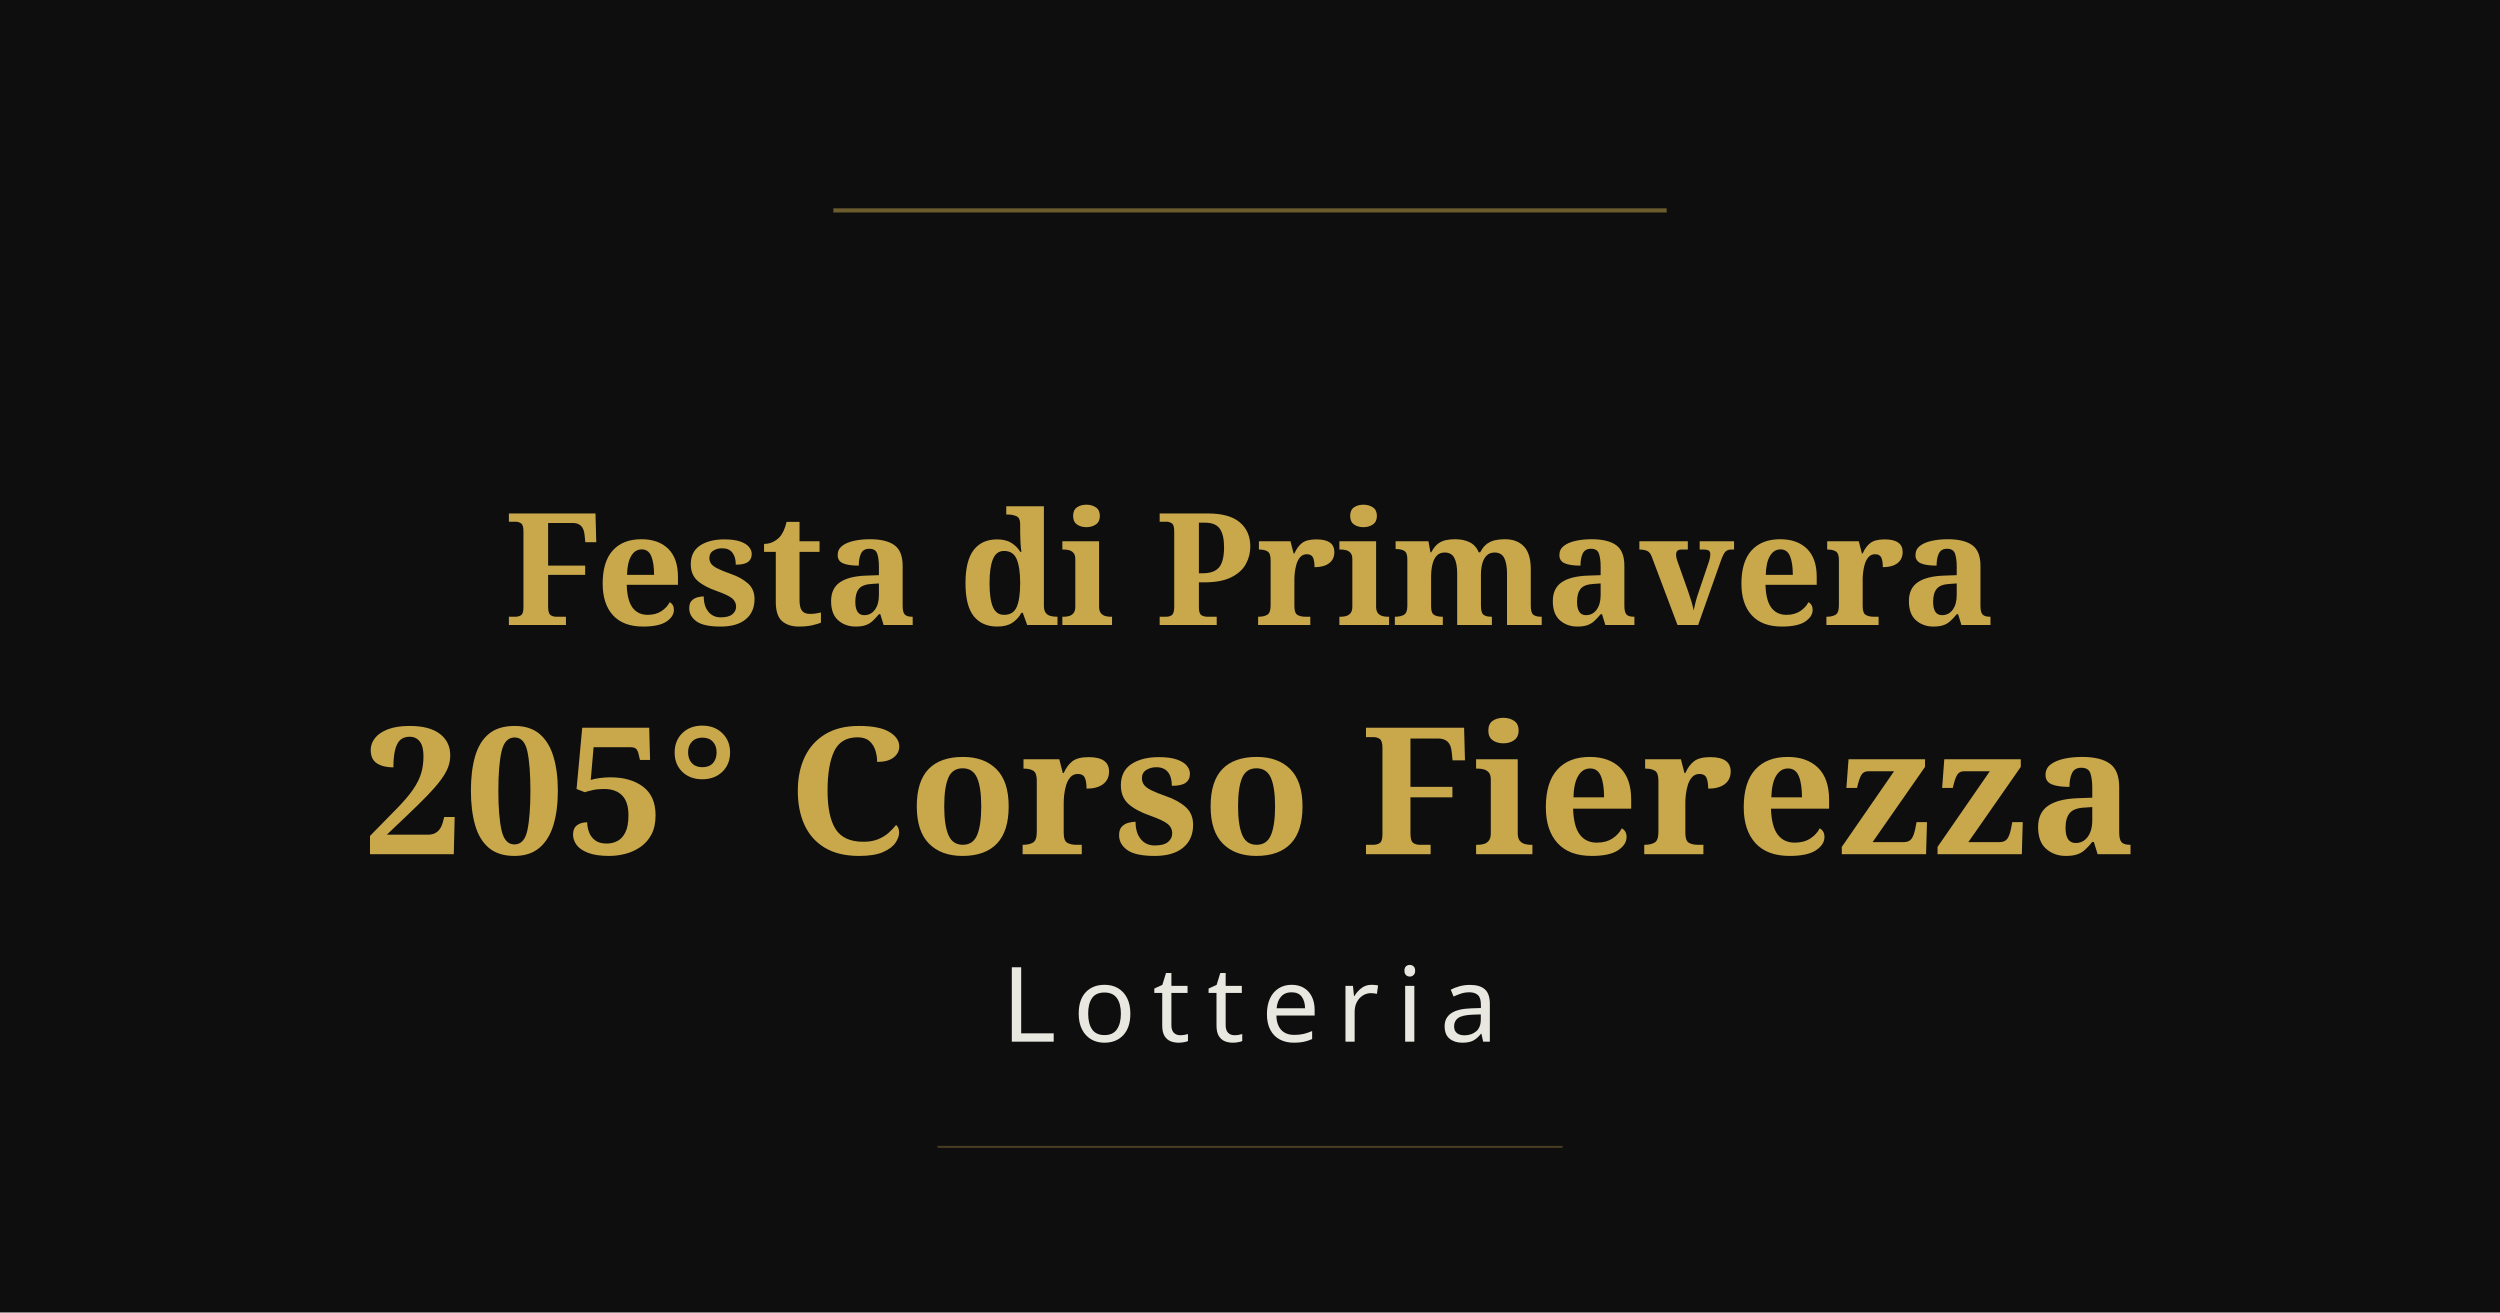
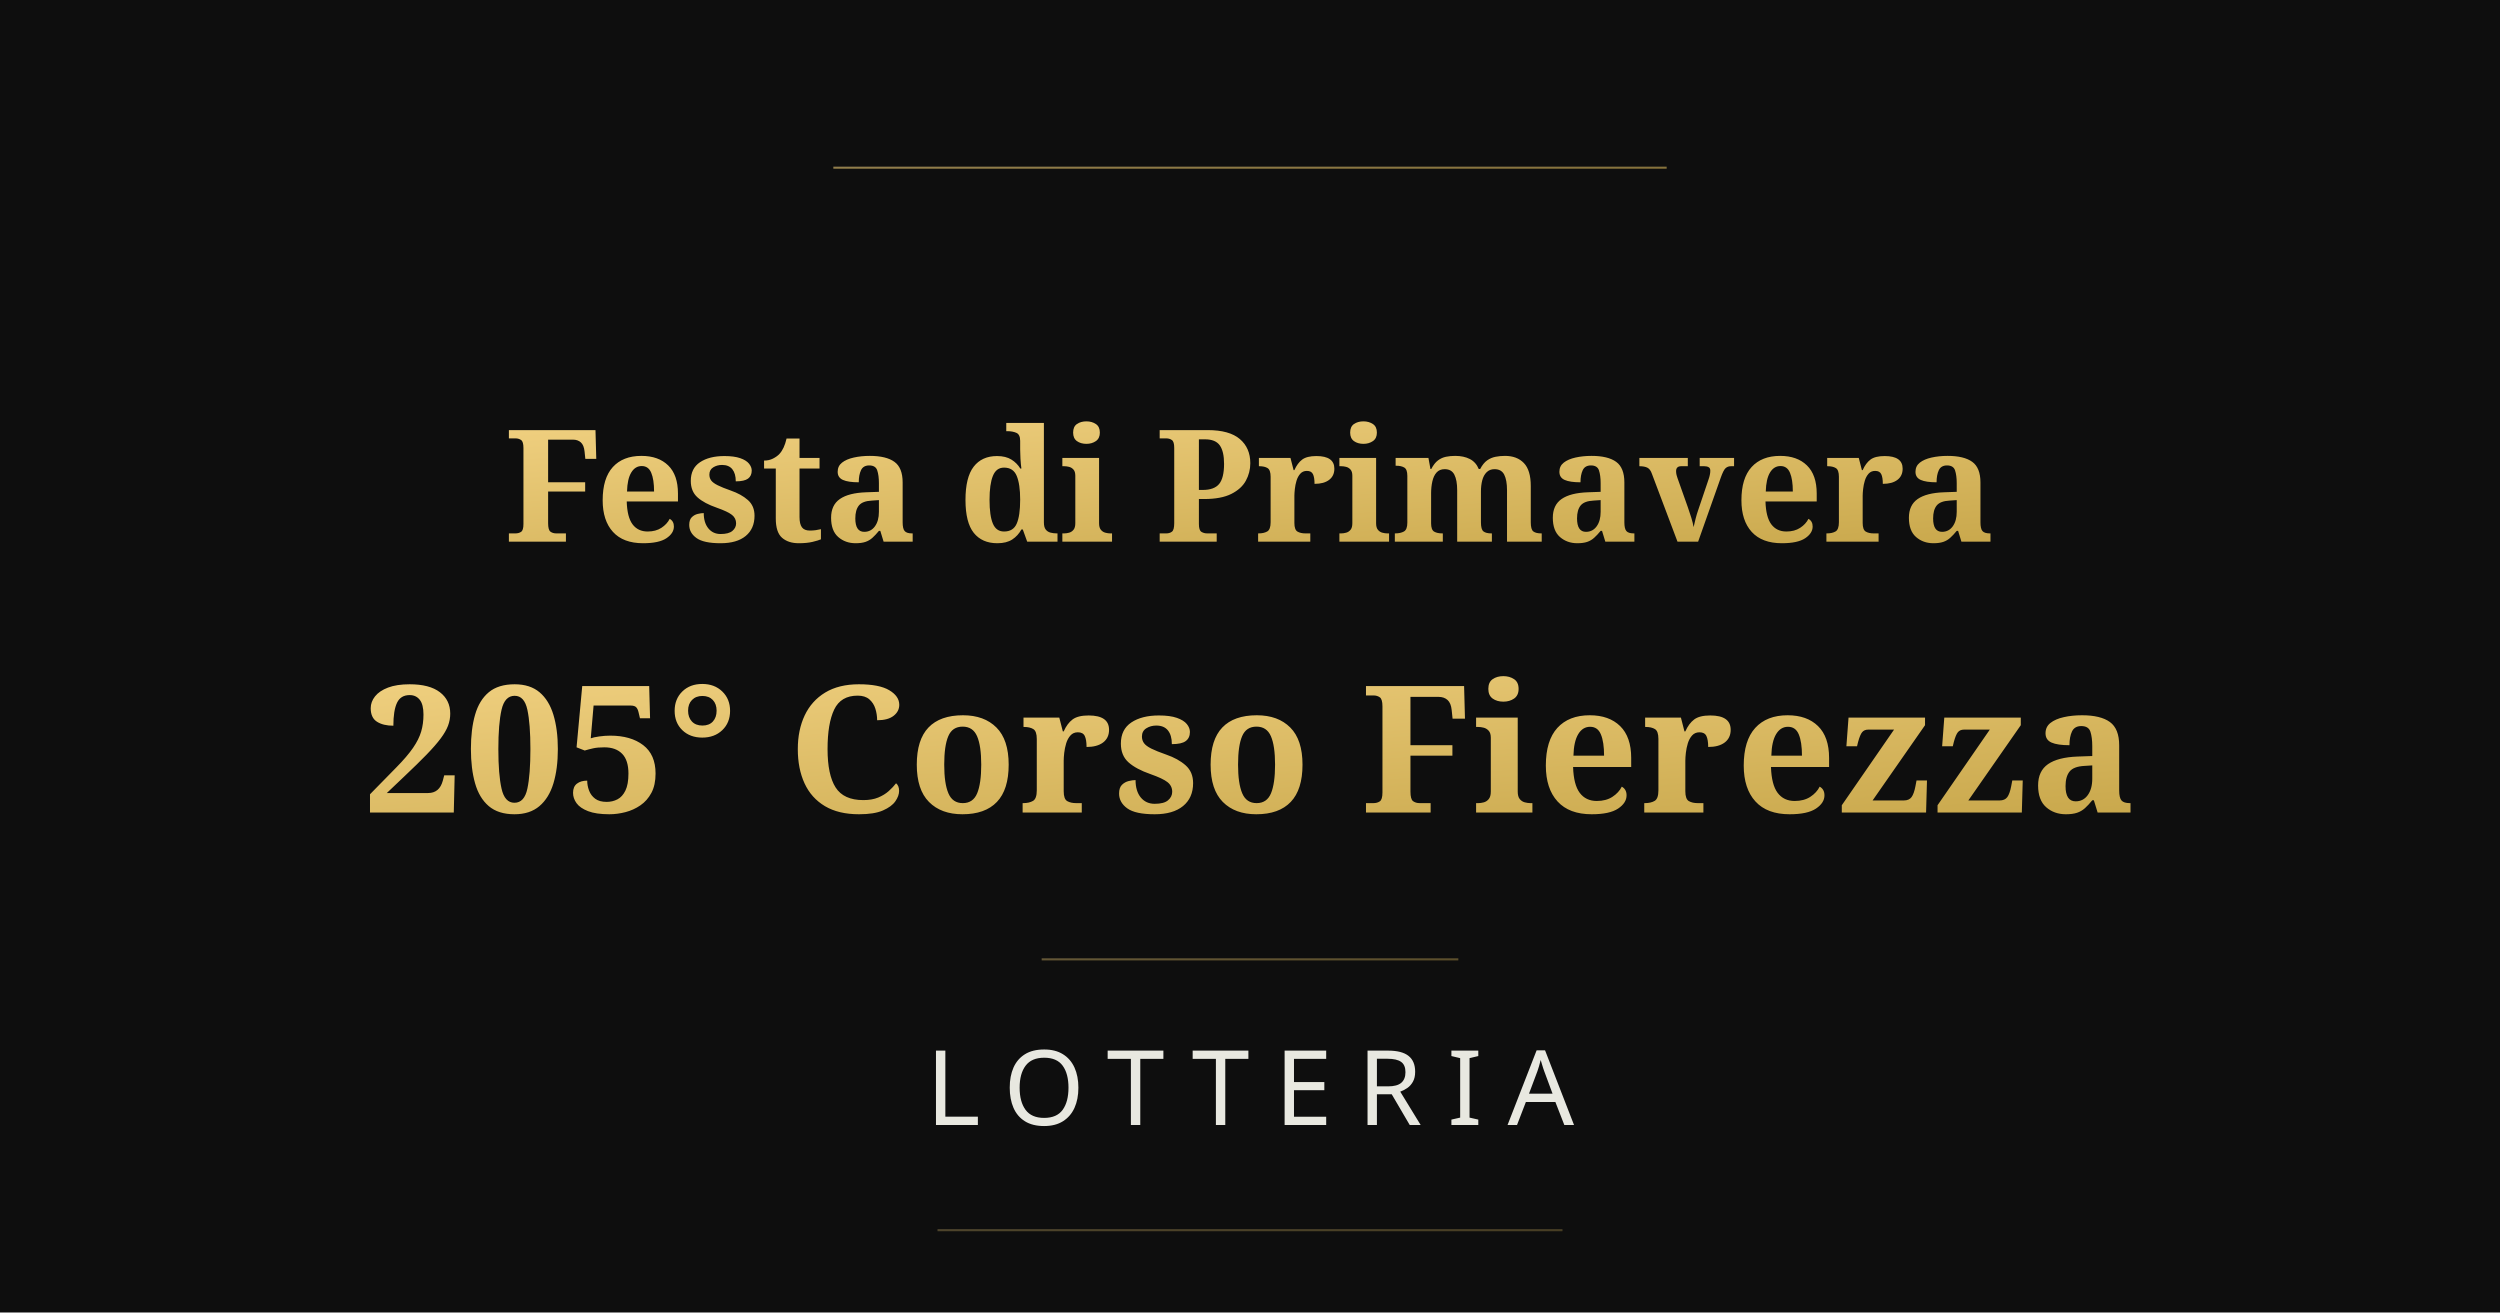
<svg xmlns="http://www.w3.org/2000/svg" viewBox="0 0 1200 630">
+   <defs>
+     <linearGradient id="goldGradient" x1="0%" y1="0%" x2="100%" y2="100%">
+       <stop offset="0%" stop-color="#F0D080" />
+       <stop offset="100%" stop-color="#C9A84C" />
+     </linearGradient>
+   </defs>
  <rect width="1200" height="630" fill="#0E0E0E" />
-   <rect x="400" y="100" width="400" height="2" fill="#C9A84C" opacity="0.5" />
-   <text x="50%" y="300" text-anchor="middle" font-family="'Playfair Display', serif" font-size="75" font-weight="700" fill="#C9A84C">
+   <rect x="400" y="80" width="400" height="1" fill="url(#goldGradient)" opacity="0.6" />
+   <text x="50%" y="260" text-anchor="middle" font-family="'Playfair Display', serif" font-size="75" font-weight="700" fill="url(#goldGradient)">
    Festa di Primavera
  </text>
-   <text x="50%" y="410" text-anchor="middle" font-family="'Playfair Display', serif" font-size="85" font-weight="900" fill="#C9A84C" letter-spacing="1">
+   <text x="50%" y="390" text-anchor="middle" font-family="'Playfair Display', serif" font-size="85" font-weight="900" fill="url(#goldGradient)" letter-spacing="1">
    205° Corso Fierezza
  </text>
-   <text x="50%" y="500" text-anchor="middle" font-family="'DM Sans', sans-serif" font-size="50" font-weight="400" fill="#E8E8E0" letter-spacing="8" text-transform="uppercase">
-     Lotteria
+   <rect x="500" y="460" width="200" height="1" fill="url(#goldGradient)" opacity="0.4" />
+   <text x="50%" y="540" text-anchor="middle" font-family="'DM Sans', sans-serif" font-size="50" font-weight="400" fill="#E8E8E0" letter-spacing="12" text-transform="uppercase">
+     LOTTERIA
  </text>
-   <rect x="450" y="550" width="300" height="1" fill="#C9A84C" opacity="0.3" />
+   <rect x="450" y="590" width="300" height="1" fill="url(#goldGradient)" opacity="0.3" />
</svg>
